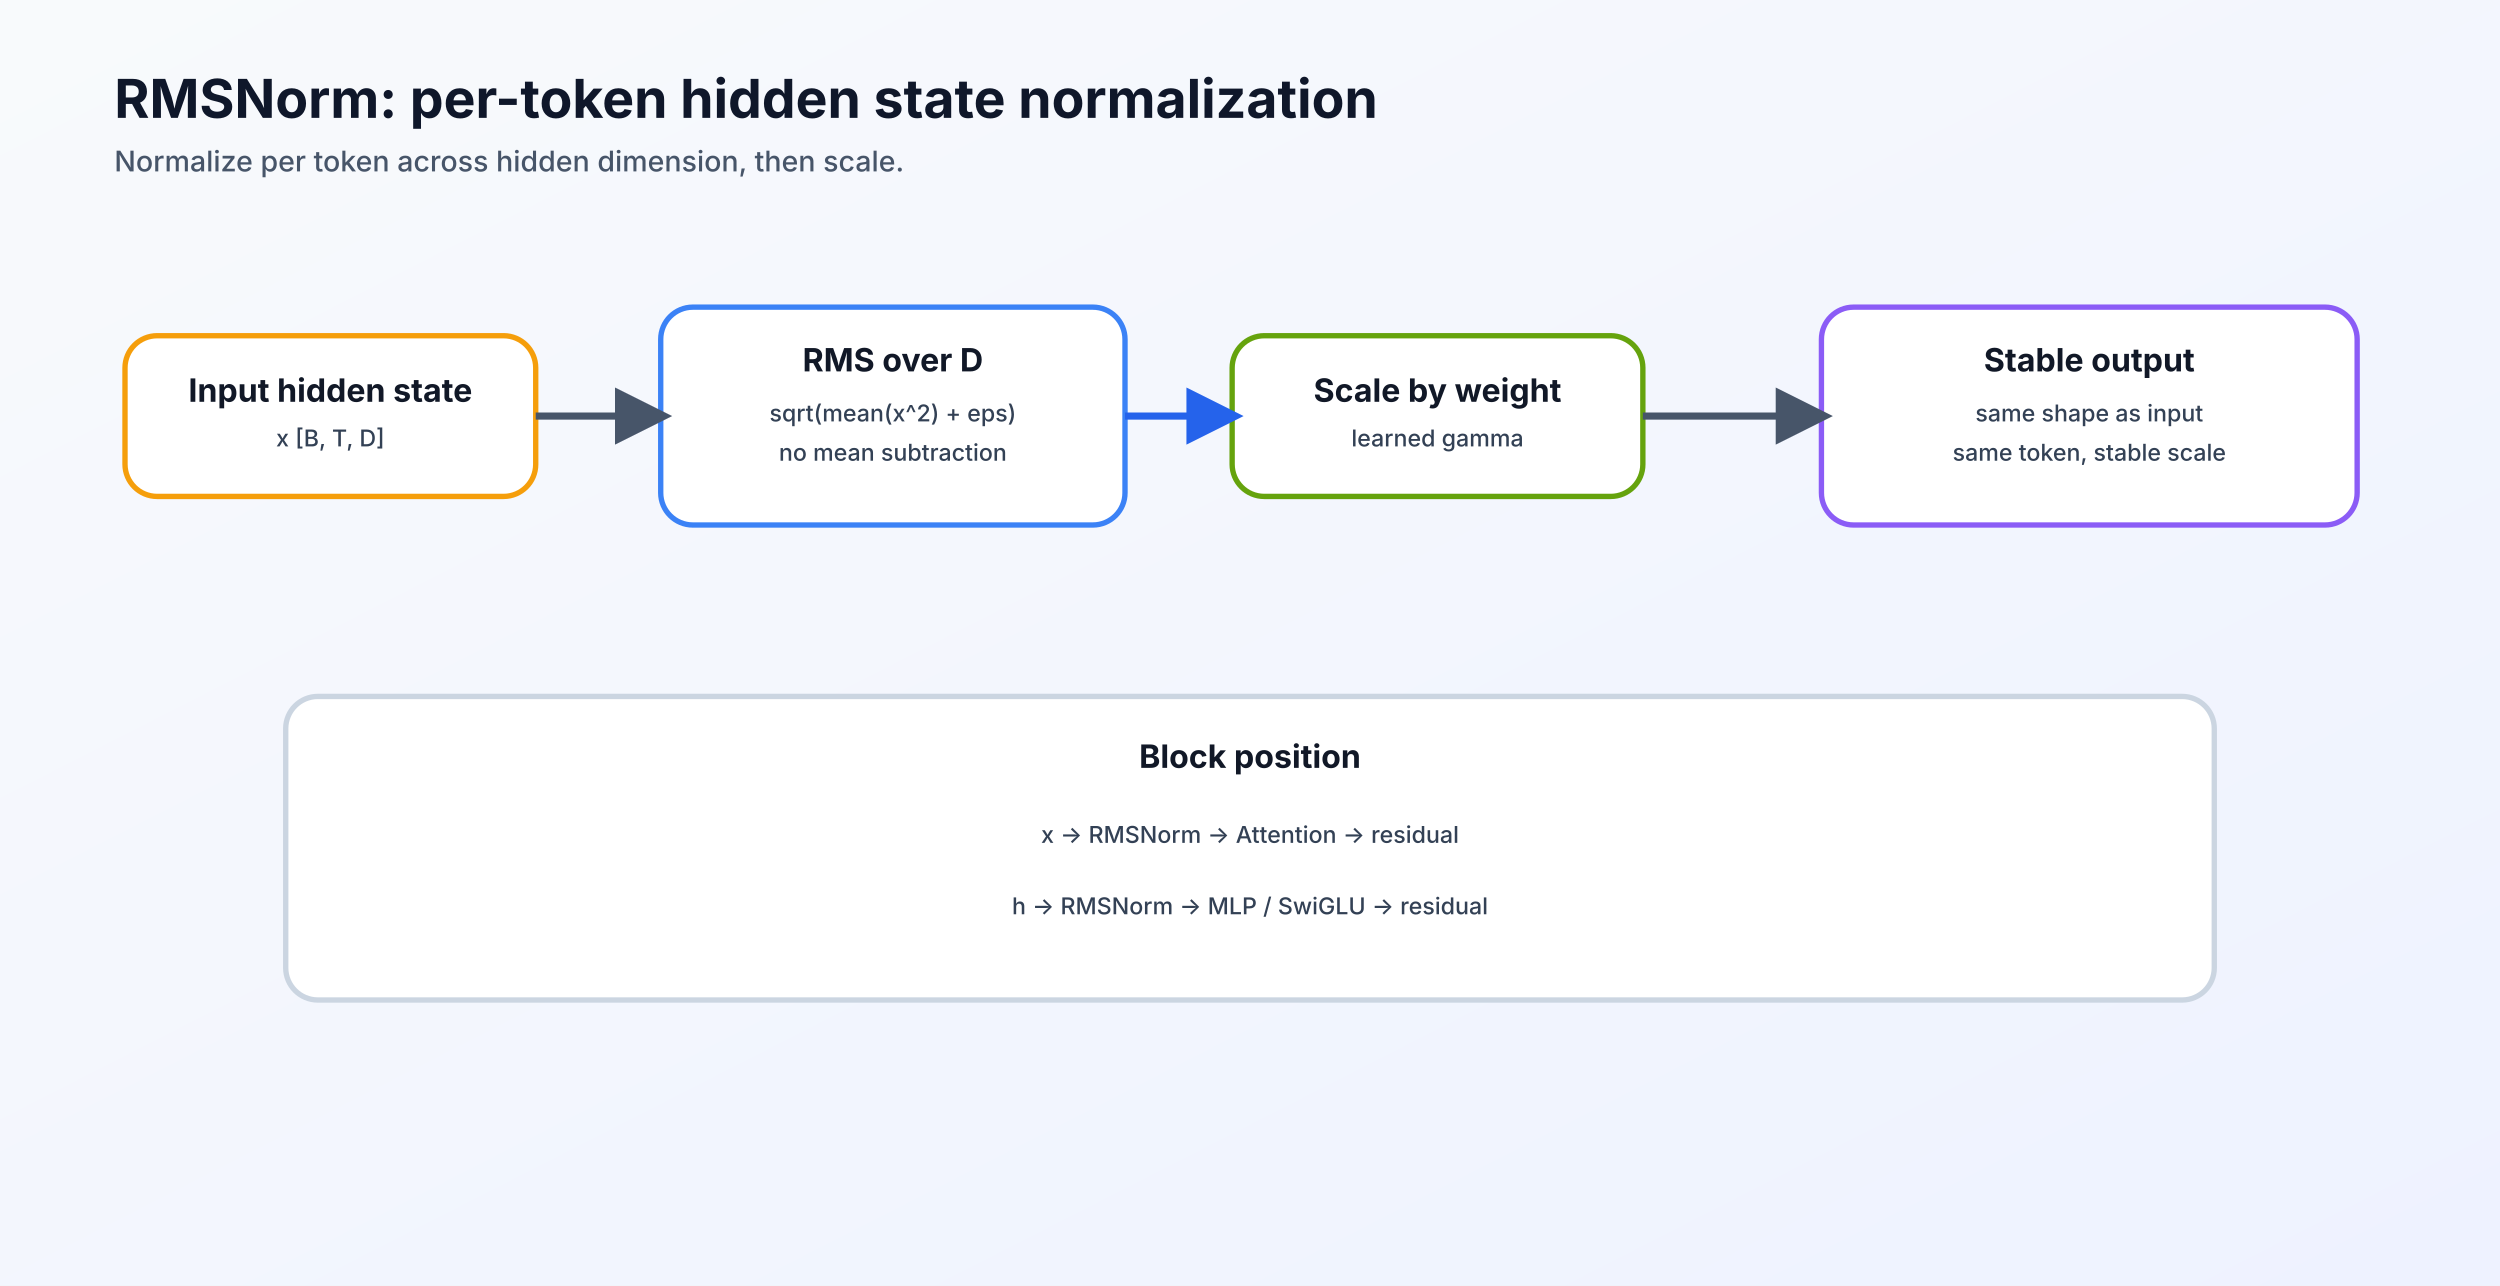
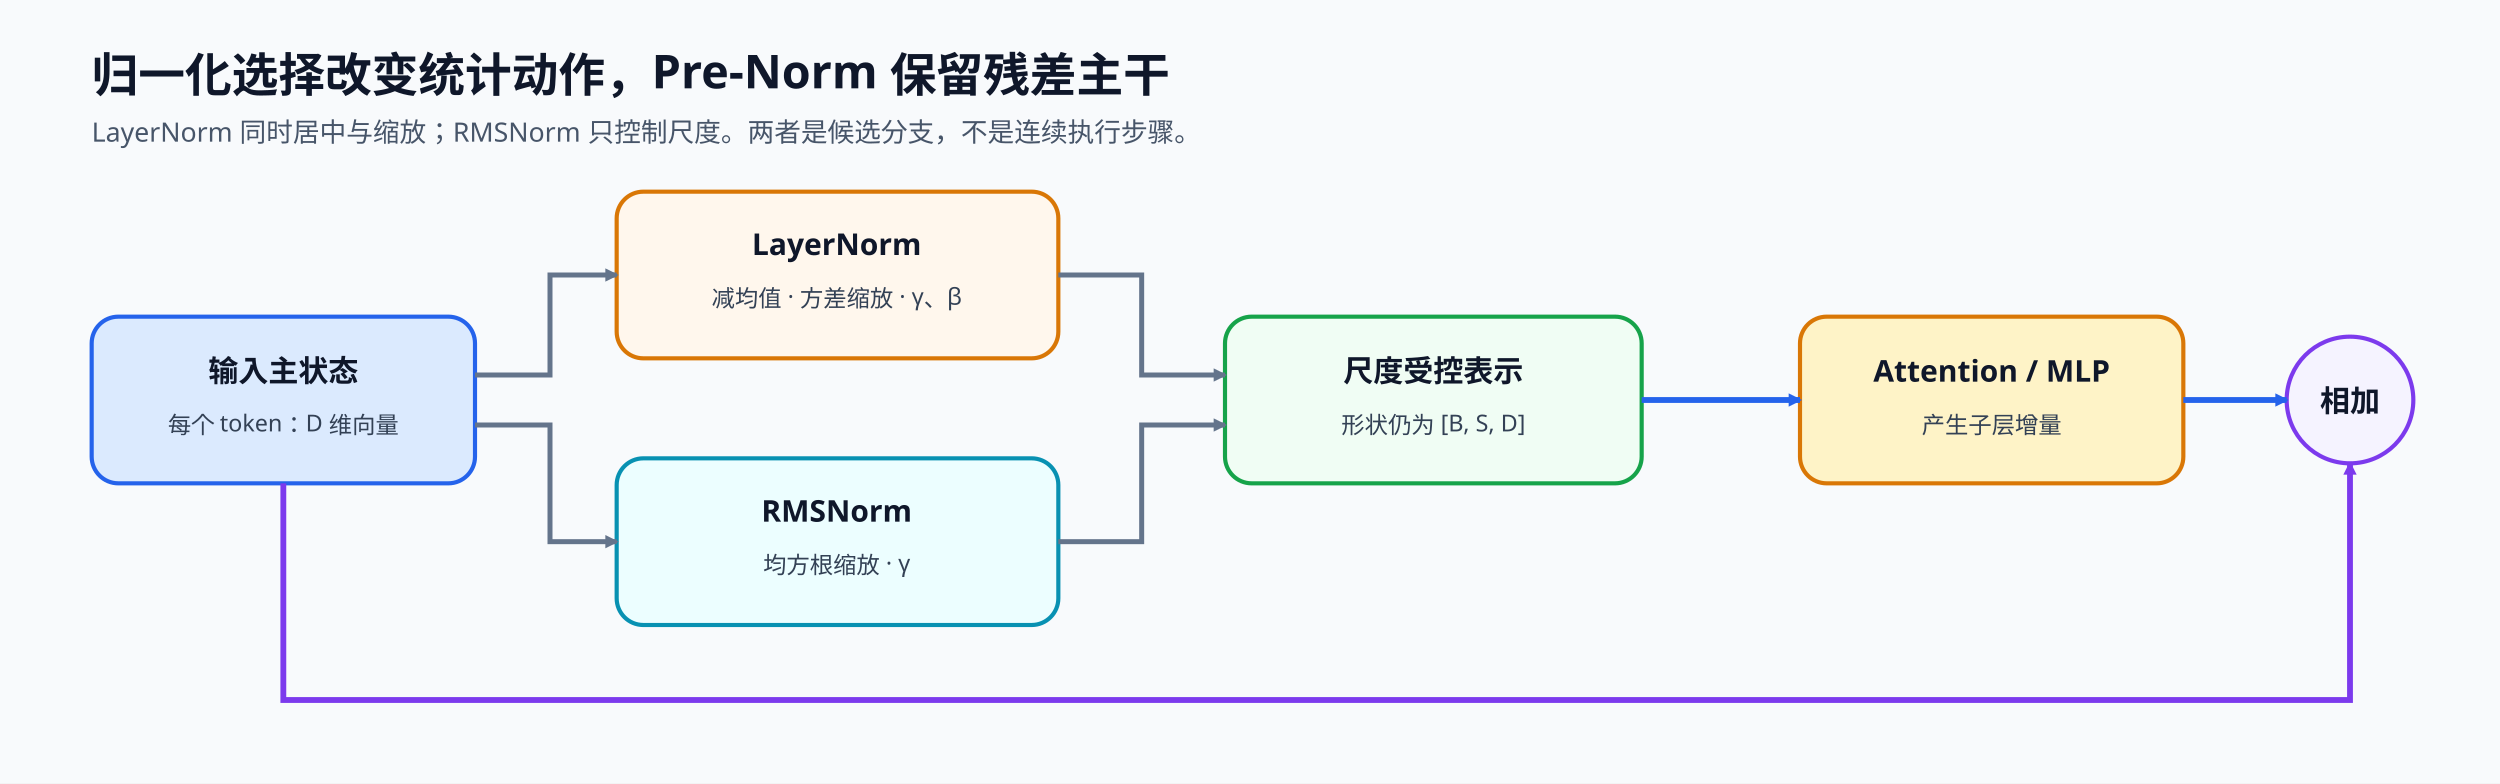
- <svg xmlns="http://www.w3.org/2000/svg" viewBox="0 0 1400 720" role="img" aria-labelledby="title desc">
+ <svg xmlns="http://www.w3.org/2000/svg" width="1500" height="470" viewBox="0 0 1500 470" role="img" aria-labelledby="title desc">
  <defs>
-     <linearGradient id="bg" x1="0" x2="1" y1="0" y2="1">
-       <stop offset="0%" stop-color="#f8fafc" />
-       <stop offset="100%" stop-color="#eef2ff" />
-     </linearGradient>
-     <style>
-       .title { font: 700 30px "Inter", "Noto Sans SC", sans-serif; fill: #0f172a; }
-       .sub { font: 500 16px "Inter", "Noto Sans SC", sans-serif; fill: #475569; }
-       .box { fill: #ffffff; stroke-width: 3; rx: 18; ry: 18; }
-       .label { font: 700 18px "Inter", "Noto Sans SC", sans-serif; fill: #111827; }
-       .small { font: 500 13px "Inter", "Noto Sans SC", sans-serif; fill: #334155; }
-       .arrow { stroke: #475569; stroke-width: 4; fill: none; marker-end: url(#arrow); }
-       .accent { stroke: #2563eb; stroke-width: 4; fill: none; marker-end: url(#arrowBlue); }
-     </style>
-     <marker id="arrow" viewBox="0 0 10 10" refX="8" refY="5" markerWidth="8" markerHeight="8" orient="auto">
-       <path d="M 0 0 L 10 5 L 0 10 z" fill="#475569" />
+     <style>.title{font:700 28px "Noto Sans SC","Microsoft YaHei",sans-serif;fill:#0f172a}.sub{font:500 16px "Noto Sans SC","Microsoft YaHei",sans-serif;fill:#475569}.head{font:700 18px "Noto Sans SC","Microsoft YaHei",sans-serif;fill:#0f172a}.body{font:500 14px "Noto Sans SC","Microsoft YaHei",sans-serif;fill:#334155}.box{stroke-width:2.5}.choice{stroke:#64748b;stroke-width:3;fill:none;marker-end:url(#gray)}.main{stroke:#2563eb;stroke-width:3.5;fill:none;marker-end:url(#blue)}.residual{stroke:#7c3aed;stroke-width:3.5;fill:none;marker-end:url(#purple)}</style>
+     <marker id="gray" markerUnits="userSpaceOnUse" viewBox="0 0 10 10" refX="8.5" refY="5" markerWidth="8" markerHeight="8" orient="auto">
+       <path d="M0 0L10 5L0 10Z" fill="#64748b" />
    </marker>
-     <marker id="arrowBlue" viewBox="0 0 10 10" refX="8" refY="5" markerWidth="8" markerHeight="8" orient="auto">
-       <path d="M 0 0 L 10 5 L 0 10 z" fill="#2563eb" />
+     <marker id="blue" markerUnits="userSpaceOnUse" viewBox="0 0 10 10" refX="8.5" refY="5" markerWidth="8" markerHeight="8" orient="auto">
+       <path d="M0 0L10 5L0 10Z" fill="#2563eb" />
+     </marker>
+     <marker id="purple" markerUnits="userSpaceOnUse" viewBox="0 0 10 10" refX="8.5" refY="5" markerWidth="8" markerHeight="8" orient="auto">
+       <path d="M0 0L10 5L0 10Z" fill="#7c3aed" />
    </marker>
  </defs>
-   <rect width="1400" height="720" fill="url(#bg)" />
-   <text x="64" y="66" class="title">RMSNorm: per-token hidden state normalization</text>
-   <text x="64" y="96" class="sub">Normalize per token across hidden dimension, then scale.</text>
-   <rect x="70" y="188" width="230" height="90" class="box" fill="#fff7ed" stroke="#f59e0b" />
-   <text x="185" y="225" text-anchor="middle" class="label">Input hidden state</text>
-   <text x="185" y="250" text-anchor="middle" class="small">x [B, T, D]</text>
-   <rect x="370" y="172" width="260" height="122" class="box" fill="#eff6ff" stroke="#3b82f6" />
-   <text x="500" y="208" text-anchor="middle" class="label">RMS over D</text>
-   <text x="500" y="236" text-anchor="middle" class="small">sqrt(mean(x^2) + eps)</text>
-   <text x="500" y="258" text-anchor="middle" class="small">no mean subtraction</text>
-   <rect x="690" y="188" width="230" height="90" class="box" fill="#ecfccb" stroke="#65a30d" />
-   <text x="805" y="225" text-anchor="middle" class="label">Scale by weight</text>
-   <text x="805" y="250" text-anchor="middle" class="small">learned gamma</text>
-   <rect x="1020" y="172" width="300" height="122" class="box" fill="#f5f3ff" stroke="#8b5cf6" />
-   <text x="1170" y="208" text-anchor="middle" class="label">Stable output</text>
-   <text x="1170" y="236" text-anchor="middle" class="small">same shape as input</text>
-   <text x="1170" y="258" text-anchor="middle" class="small">same token, stable scale</text>
-   <path d="M 300 233 L 370 233" class="arrow" />
-   <path d="M 630 233 L 690 233" class="accent" />
-   <path d="M 920 233 L 1020 233" class="arrow" />
-   <rect x="160" y="390" width="1080" height="170" class="box" fill="#ffffff" stroke="#cbd5e1" />
-   <text x="700" y="430" text-anchor="middle" class="label">Block position</text>
-   <text x="700" y="472" text-anchor="middle" class="small">x -&gt; RMSNorm -&gt; Attention -&gt; residual</text>
-   <text x="700" y="512" text-anchor="middle" class="small">h -&gt; RMSNorm -&gt; MLP / SwiGLU -&gt; residual</text>
+   <rect width="1500" height="470" fill="#f8fafc" />
+   <text x="55" y="55" class="title">归一化选择改变统计动作，Pre-Norm 保留残差主干</text>
+   <text x="55" y="85" class="sub">LayerNorm 同时居中与缩放；RMSNorm 只控制尺度。两者是候选分支，不是连续执行步骤。</text>
+   <rect x="55" y="190" width="230" height="100" rx="16" fill="#dbeafe" stroke="#2563eb" class="box" />
+   <text x="170" y="229" text-anchor="middle" class="head">输入主状态</text>
+   <text x="170" y="260" text-anchor="middle" class="body">每个 token：D 维向量</text>
+   <rect x="370" y="115" width="265" height="100" rx="16" fill="#fff7ed" stroke="#d97706" class="box" />
+   <text x="502" y="153" text-anchor="middle" class="head">LayerNorm</text>
+   <text x="502" y="184" text-anchor="middle" class="body">减均值 · 方差缩放 · γ、β</text>
+   <rect x="370" y="275" width="265" height="100" rx="16" fill="#ecfeff" stroke="#0891b2" class="box" />
+   <text x="502" y="313" text-anchor="middle" class="head">RMSNorm</text>
+   <text x="502" y="344" text-anchor="middle" class="body">均方根缩放 · γ</text>
+   <rect x="735" y="190" width="250" height="100" rx="16" fill="#f0fdf4" stroke="#16a34a" class="box" />
+   <text x="860" y="229" text-anchor="middle" class="head">尺度受控表示</text>
+   <text x="860" y="260" text-anchor="middle" class="body">形状仍为 [B, S, D]</text>
+   <rect x="1080" y="190" width="230" height="100" rx="16" fill="#fef3c7" stroke="#d97706" class="box" />
+   <text x="1195" y="229" text-anchor="middle" class="head">Attention / MLP</text>
+   <text x="1195" y="260" text-anchor="middle" class="body">产生子层增量</text>
+   <circle cx="1410" cy="240" r="38" fill="#f5f3ff" stroke="#7c3aed" stroke-width="2.5" />
+   <text x="1410" y="247" text-anchor="middle" class="head">相加</text>
+   <path d="M285 225H330V165H370" class="choice" />
+   <path d="M285 255H330V325H370" class="choice" />
+   <path d="M635 165H685V225H735" class="choice" />
+   <path d="M635 325H685V255H735" class="choice" />
+   <path d="M985 240H1080" class="main" />
+   <path d="M1310 240H1372" class="main" />
+   <path d="M170 290V420H1410V278" class="residual" />
</svg>
